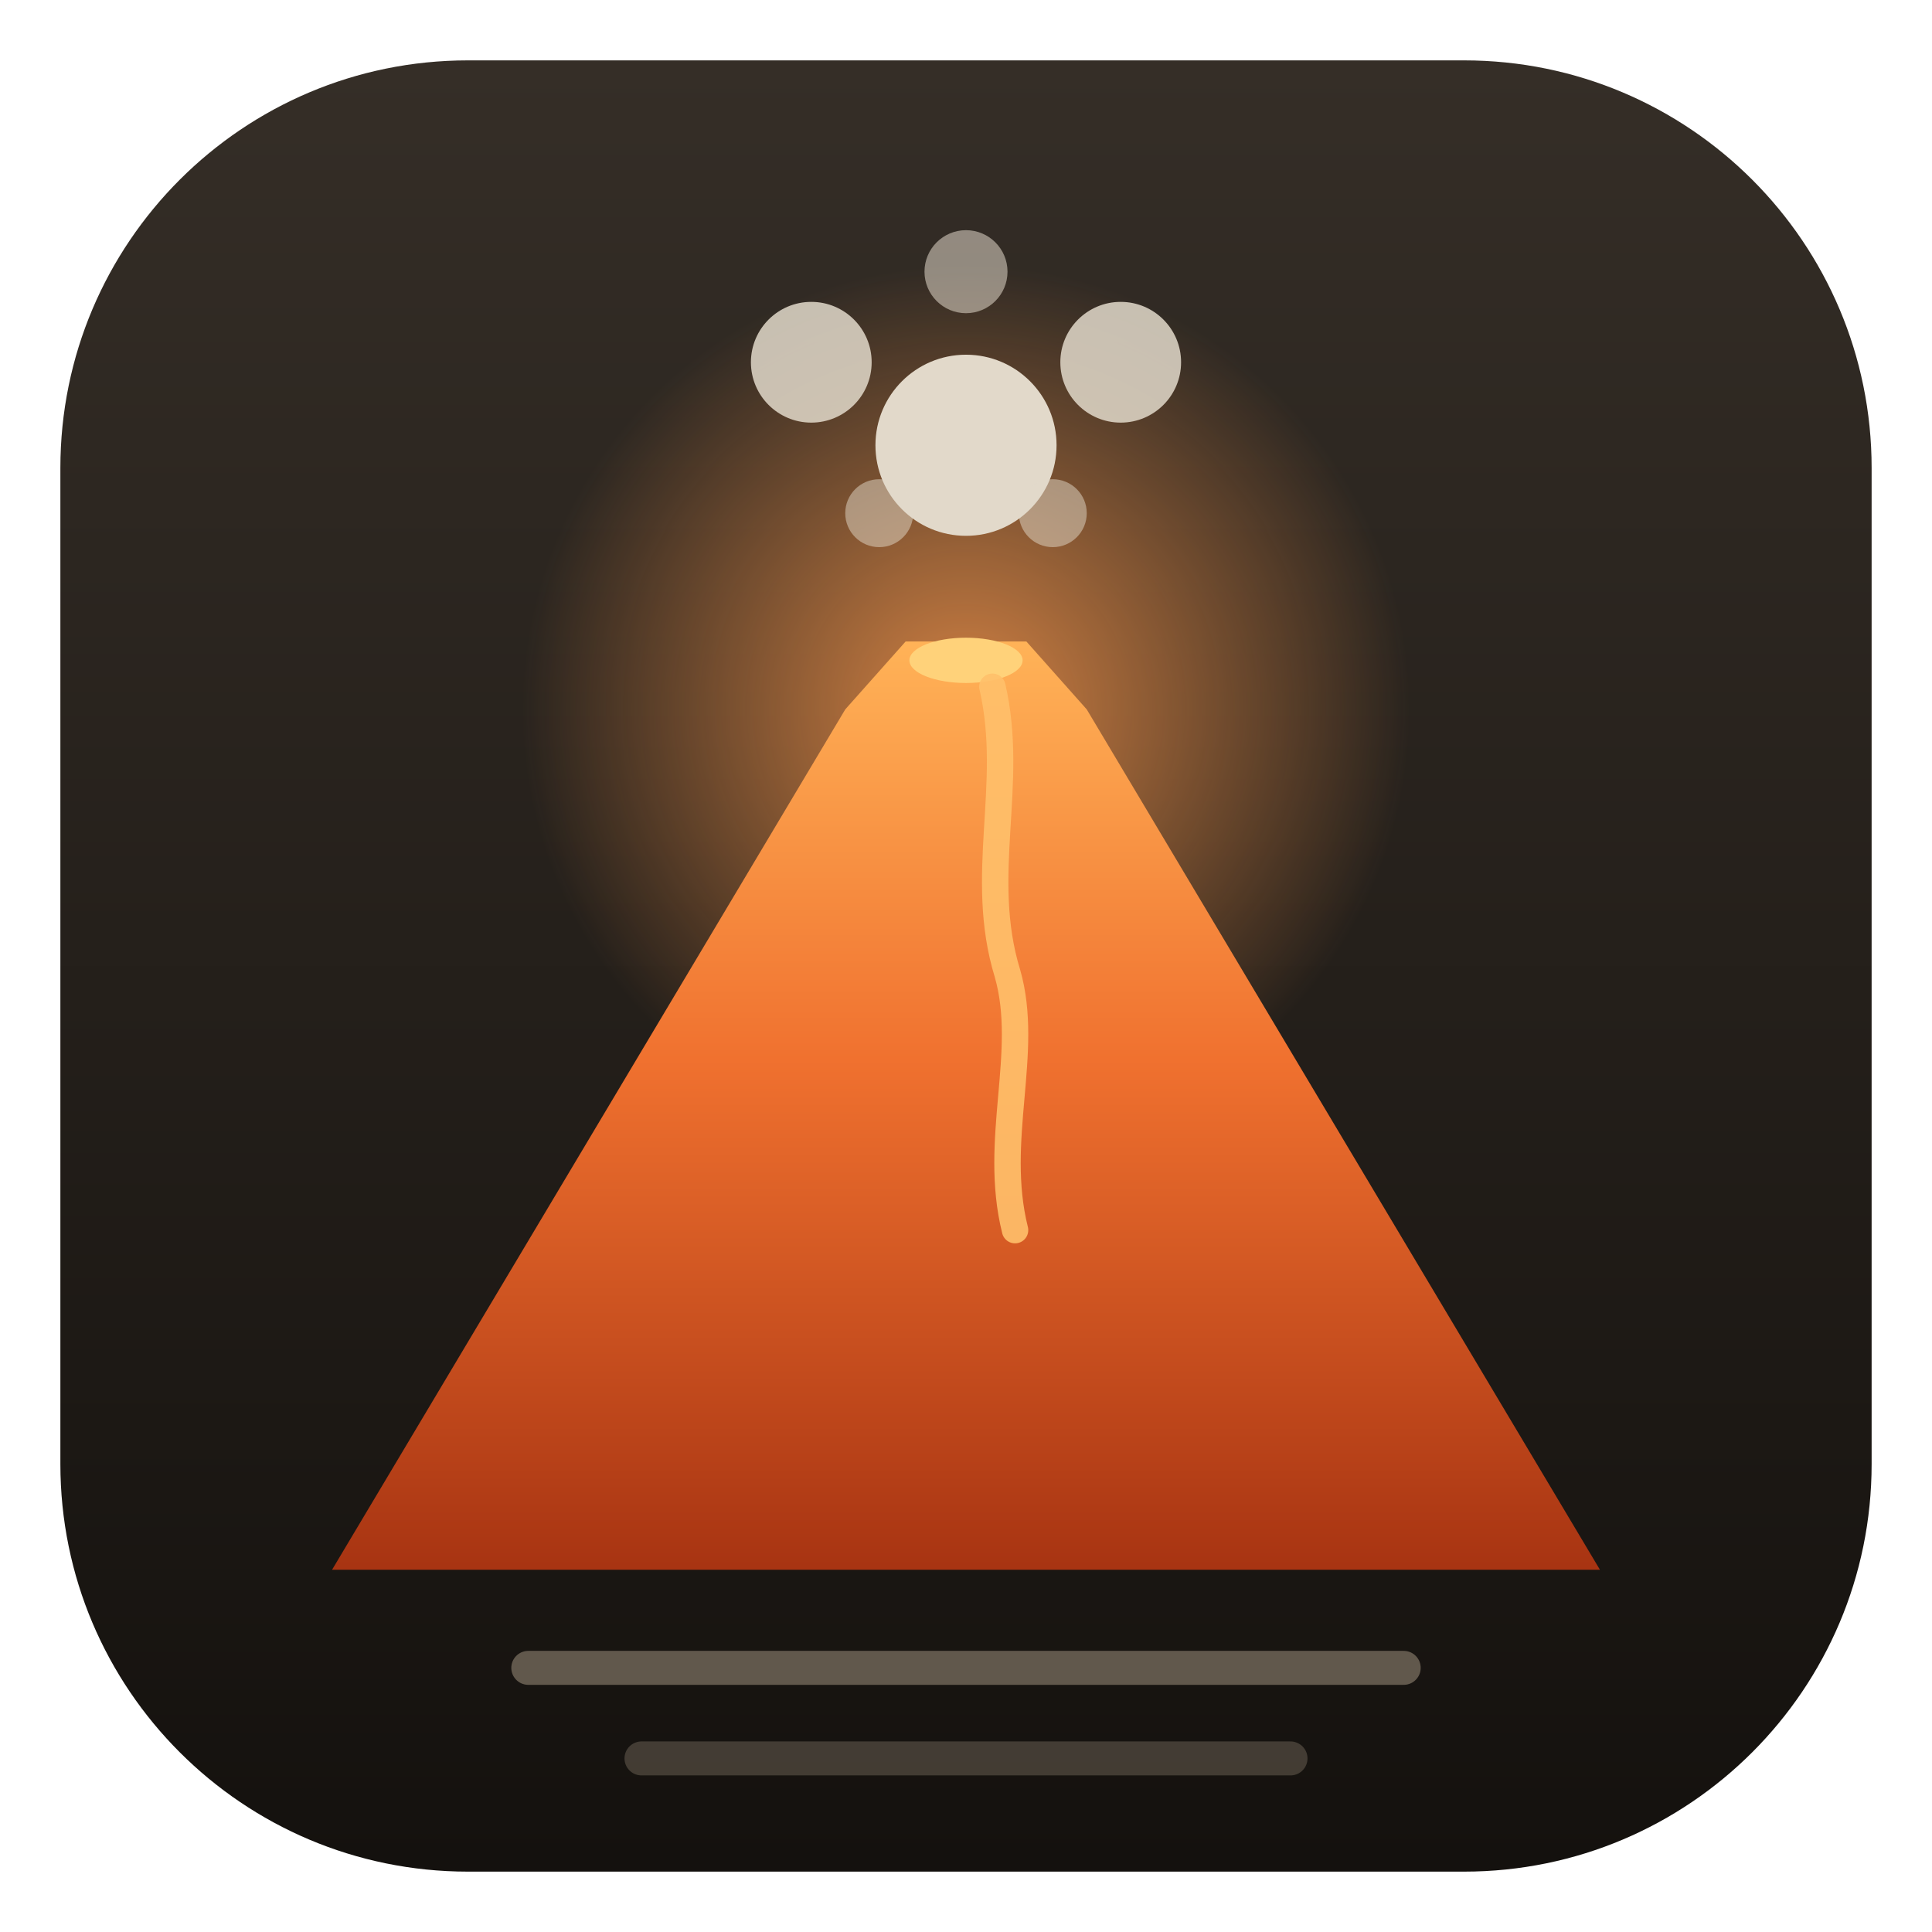
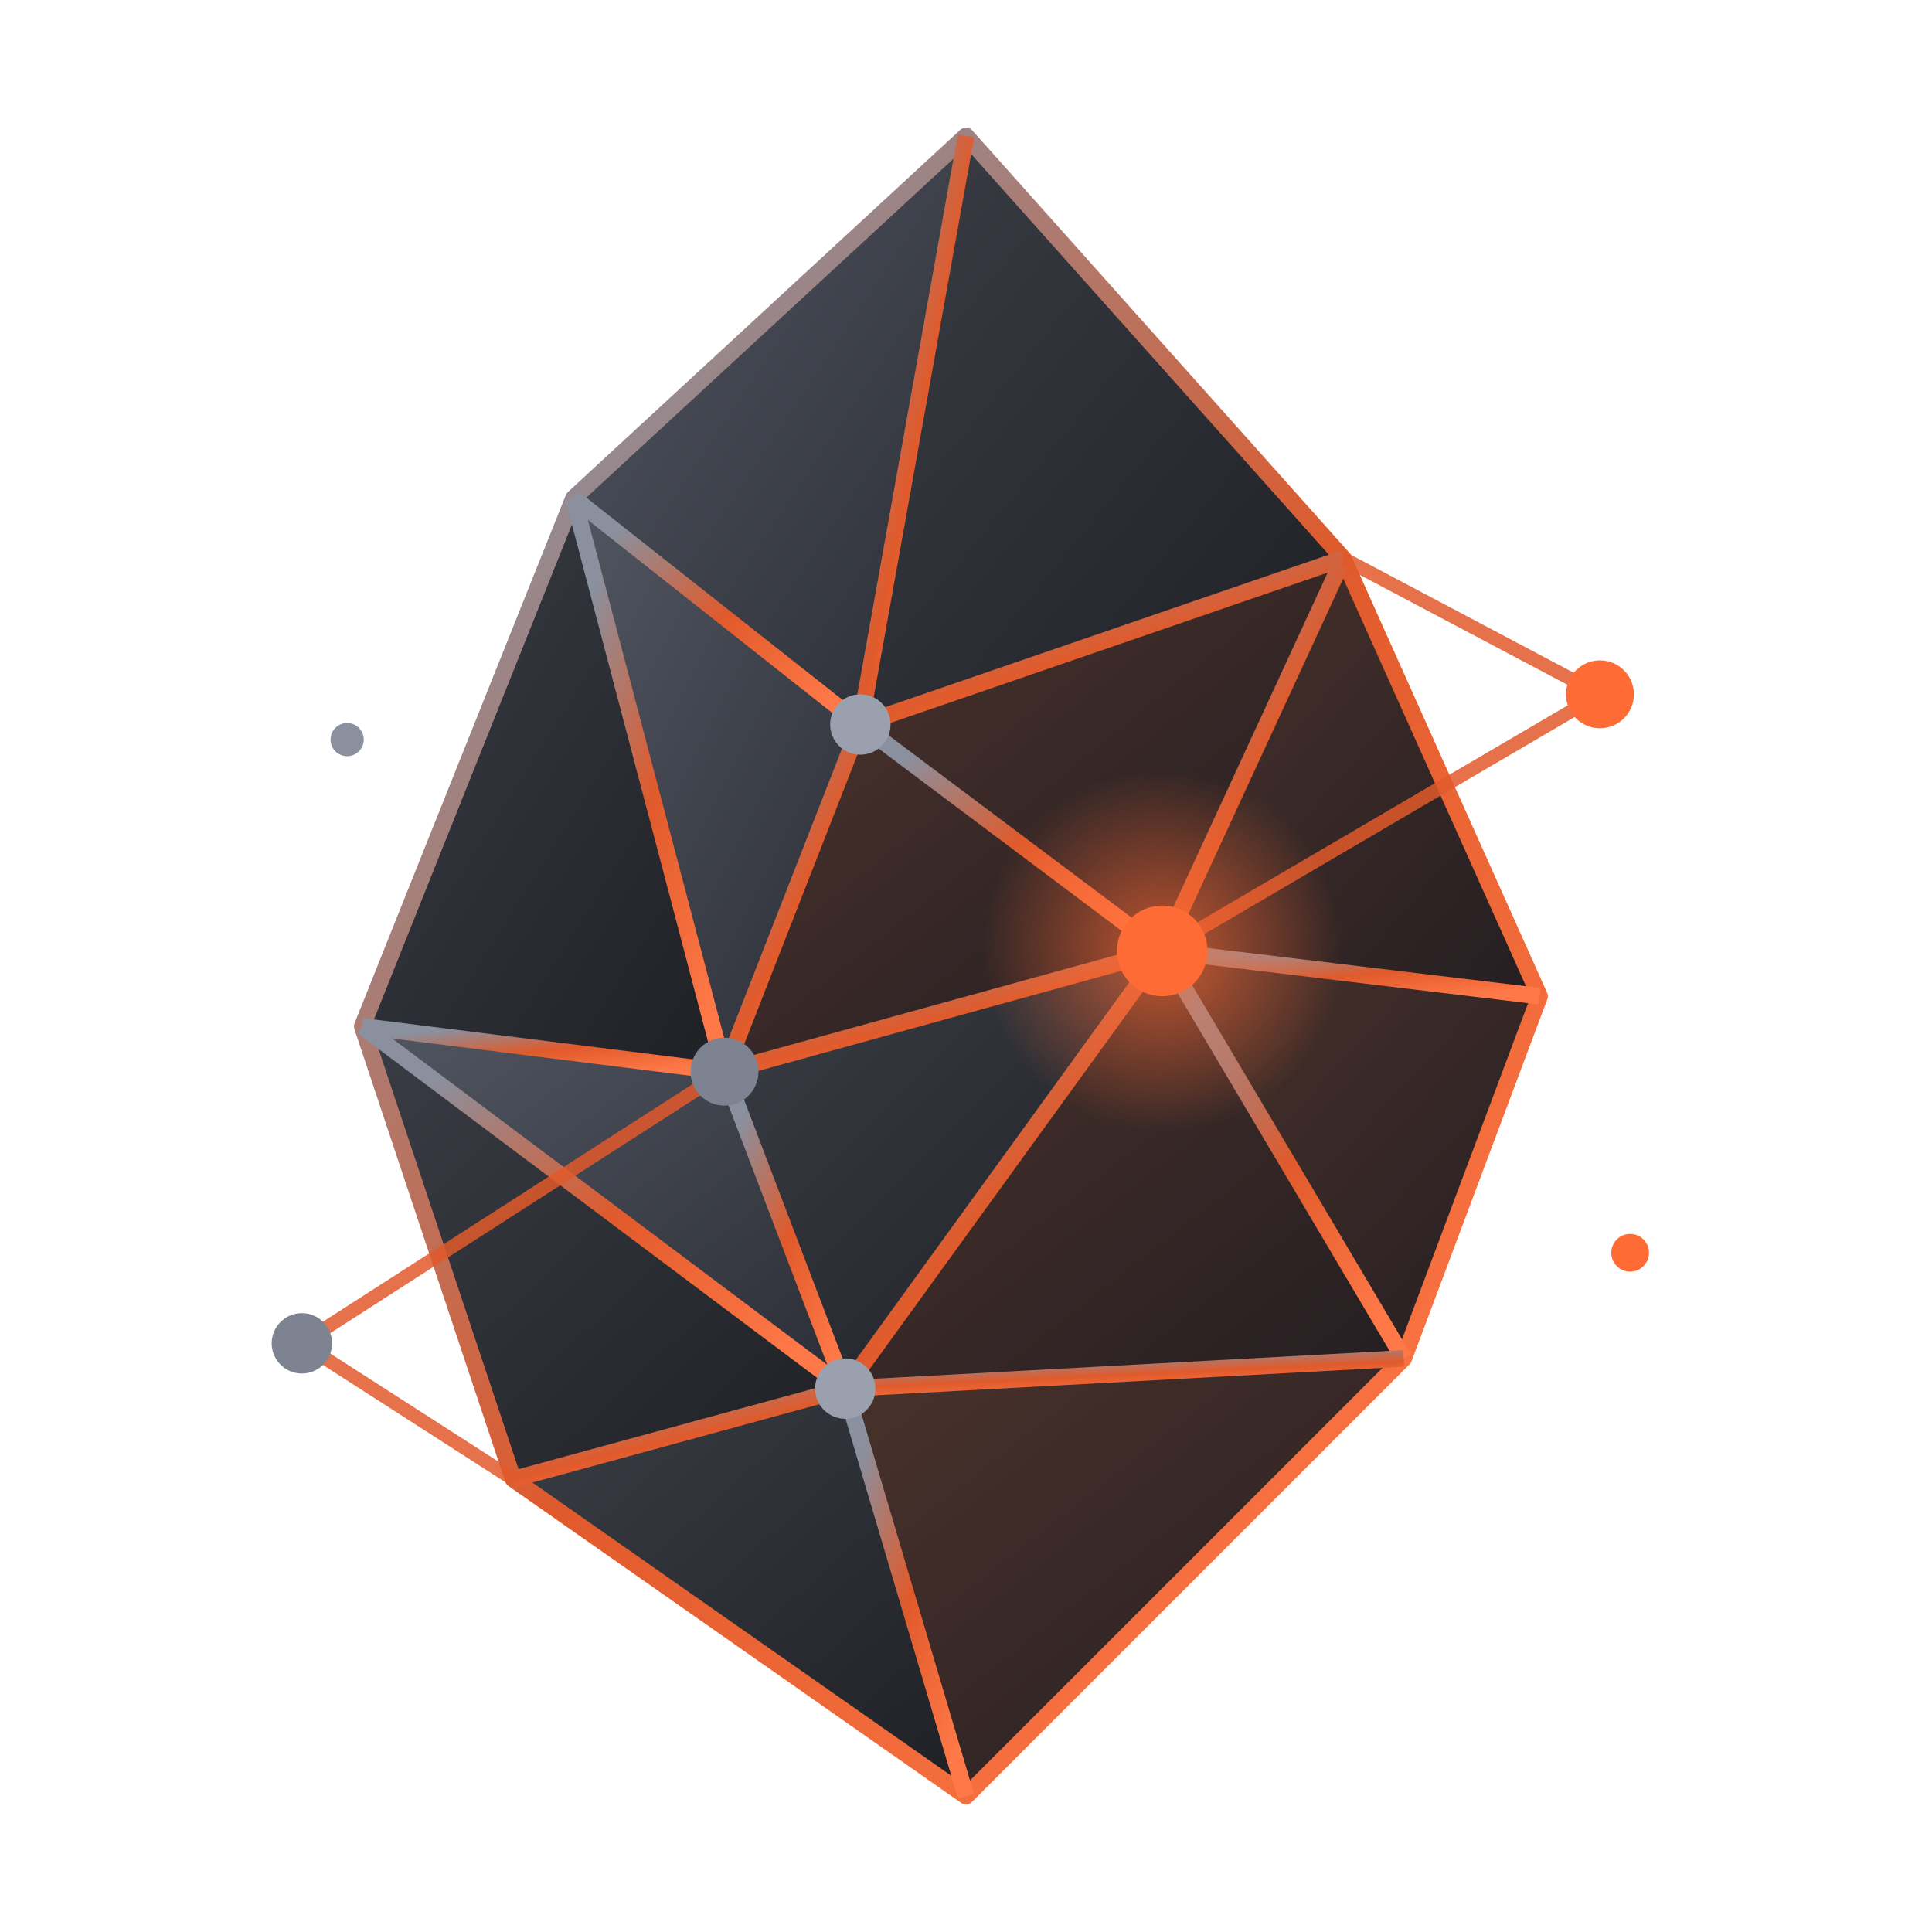
- <svg xmlns="http://www.w3.org/2000/svg" viewBox="0 0 512 512" width="512" height="512">
+ <svg xmlns="http://www.w3.org/2000/svg" viewBox="0 0 256 256" width="256" height="256" fill="none">
  <defs>
-     <linearGradient id="bg" x1="0" y1="0" x2="0" y2="1">
-       <stop offset="0" stop-color="#352e27" />
-       <stop offset="1" stop-color="#14110e" />
+     <linearGradient id="facetDark" x1="0%" y1="0%" x2="100%" y2="100%">
+       <stop offset="0%" stop-color="#3A3D45" />
+       <stop offset="100%" stop-color="#1E2025" />
    </linearGradient>
-     <linearGradient id="cone" x1="0" y1="0" x2="0" y2="1">
-       <stop offset="0" stop-color="#ffb257" />
-       <stop offset="0.45" stop-color="#f0712f" />
-       <stop offset="1" stop-color="#a83412" />
+     <linearGradient id="facetMid" x1="0%" y1="0%" x2="100%" y2="100%">
+       <stop offset="0%" stop-color="#525661" />
+       <stop offset="100%" stop-color="#2B2E36" />
    </linearGradient>
-     <radialGradient id="glow" cx="0.5" cy="0.5" r="0.5">
-       <stop offset="0" stop-color="#ff9a4d" stop-opacity="0.8" />
-       <stop offset="1" stop-color="#ff9a4d" stop-opacity="0" />
+     <linearGradient id="facetRust" x1="0%" y1="0%" x2="100%" y2="100%">
+       <stop offset="0%" stop-color="#4A322B" />
+       <stop offset="100%" stop-color="#241E22" />
+     </linearGradient>
+     <linearGradient id="rustEdge" x1="20%" y1="10%" x2="90%" y2="90%">
+       <stop offset="0%" stop-color="#8A909E" />
+       <stop offset="50%" stop-color="#E05A2B" />
+       <stop offset="100%" stop-color="#FF7847" />
+     </linearGradient>
+     <radialGradient id="nodeGlow" cx="50%" cy="50%" r="50%">
+       <stop offset="0%" stop-color="#FF6B35" stop-opacity="0.7" />
+       <stop offset="100%" stop-color="#FF6B35" stop-opacity="0" />
    </radialGradient>
  </defs>
-   <rect x="16" y="16" width="480" height="480" rx="108" fill="url(#bg)" />
-   <g stroke="#7a6f60" stroke-width="9" stroke-linecap="round">
-     <line x1="140" y1="442" x2="372" y2="442" opacity="0.75" />
-     <line x1="170" y1="466" x2="342" y2="466" opacity="0.45" />
+   <polygon points="128,18 76,66 114,96" fill="url(#facetMid)" />
+   <polygon points="128,18 114,96 178,74" fill="url(#facetDark)" />
+   <polygon points="76,66 48,136 96,142" fill="url(#facetDark)" />
+   <polygon points="76,66 96,142 114,96" fill="url(#facetMid)" />
+   <polygon points="114,96 96,142 154,126" fill="url(#facetRust)" />
+   <polygon points="114,96 154,126 178,74" fill="url(#facetRust)" />
+   <polygon points="178,74 154,126 204,132" fill="url(#facetRust)" />
+   <polygon points="48,136 68,196 112,184" fill="url(#facetDark)" />
+   <polygon points="48,136 112,184 96,142" fill="url(#facetMid)" />
+   <polygon points="96,142 112,184 154,126" fill="url(#facetDark)" />
+   <polygon points="154,126 112,184 186,180" fill="url(#facetRust)" />
+   <polygon points="154,126 186,180 204,132" fill="url(#facetRust)" />
+   <polygon points="68,196 128,238 112,184" fill="url(#facetDark)" />
+   <polygon points="112,184 128,238 186,180" fill="url(#facetRust)" />
+   <g stroke="url(#rustEdge)" stroke-width="2.2" stroke-linejoin="round">
+     <polygon points="128,18 76,66 48,136 68,196 128,238 186,180 204,132 178,74" />
+     <line x1="128" y1="18" x2="114" y2="96" />
+     <line x1="76" y1="66" x2="114" y2="96" />
+     <line x1="178" y1="74" x2="114" y2="96" />
+     <line x1="76" y1="66" x2="96" y2="142" />
+     <line x1="48" y1="136" x2="96" y2="142" />
+     <line x1="114" y1="96" x2="96" y2="142" />
+     <line x1="114" y1="96" x2="154" y2="126" />
+     <line x1="178" y1="74" x2="154" y2="126" />
+     <line x1="204" y1="132" x2="154" y2="126" />
+     <line x1="96" y1="142" x2="154" y2="126" />
+     <line x1="48" y1="136" x2="112" y2="184" />
+     <line x1="68" y1="196" x2="112" y2="184" />
+     <line x1="96" y1="142" x2="112" y2="184" />
+     <line x1="154" y1="126" x2="112" y2="184" />
+     <line x1="154" y1="126" x2="186" y2="180" />
+     <line x1="112" y1="184" x2="186" y2="180" />
+     <line x1="112" y1="184" x2="128" y2="238" />
  </g>
-   <circle cx="256" cy="188" r="118" fill="url(#glow)" />
-   <path d="M 88 416 L 224 188 L 240 170 L 272 170 L 288 188 L 424 416 Z" fill="url(#cone)" />
-   <ellipse cx="256" cy="175" rx="15" ry="6" fill="#ffd27a" />
-   <path d="M 263 182 C 269 208 259 232 267 258 C 273 279 263 302 269 326" stroke="#ffc06a" stroke-width="7" stroke-linecap="round" fill="none" opacity="0.9" />
-   <g fill="#e2d9ca">
-     <circle cx="256" cy="118" r="24" />
-     <circle cx="215" cy="96" r="16" opacity="0.85" />
-     <circle cx="297" cy="96" r="16" opacity="0.85" />
-     <circle cx="256" cy="72" r="11" opacity="0.55" />
-     <circle cx="233" cy="136" r="9" opacity="0.5" />
-     <circle cx="279" cy="136" r="9" opacity="0.5" />
+   <g stroke="#E05A2B" stroke-width="1.8" stroke-opacity="0.85">
+     <line x1="154" y1="126" x2="212" y2="92" />
+     <line x1="178" y1="74" x2="212" y2="92" />
+     <line x1="96" y1="142" x2="40" y2="178" />
+     <line x1="68" y1="196" x2="40" y2="178" />
  </g>
+   <circle cx="154" cy="126" r="24" fill="url(#nodeGlow)" />
+   <circle cx="154" cy="126" r="6" fill="#FF6B35" />
+   <circle cx="114" cy="96" r="4" fill="#9AA0AE" />
+   <circle cx="96" cy="142" r="4.5" fill="#7D8391" />
+   <circle cx="112" cy="184" r="4" fill="#9AA0AE" />
+   <circle cx="212" cy="92" r="4.5" fill="#FF6B35" />
+   <circle cx="40" cy="178" r="4" fill="#7D8391" />
+   <circle cx="216" cy="166" r="2.5" fill="#FF6B35" />
+   <circle cx="46" cy="98" r="2.2" fill="#8A909E" />
</svg>
